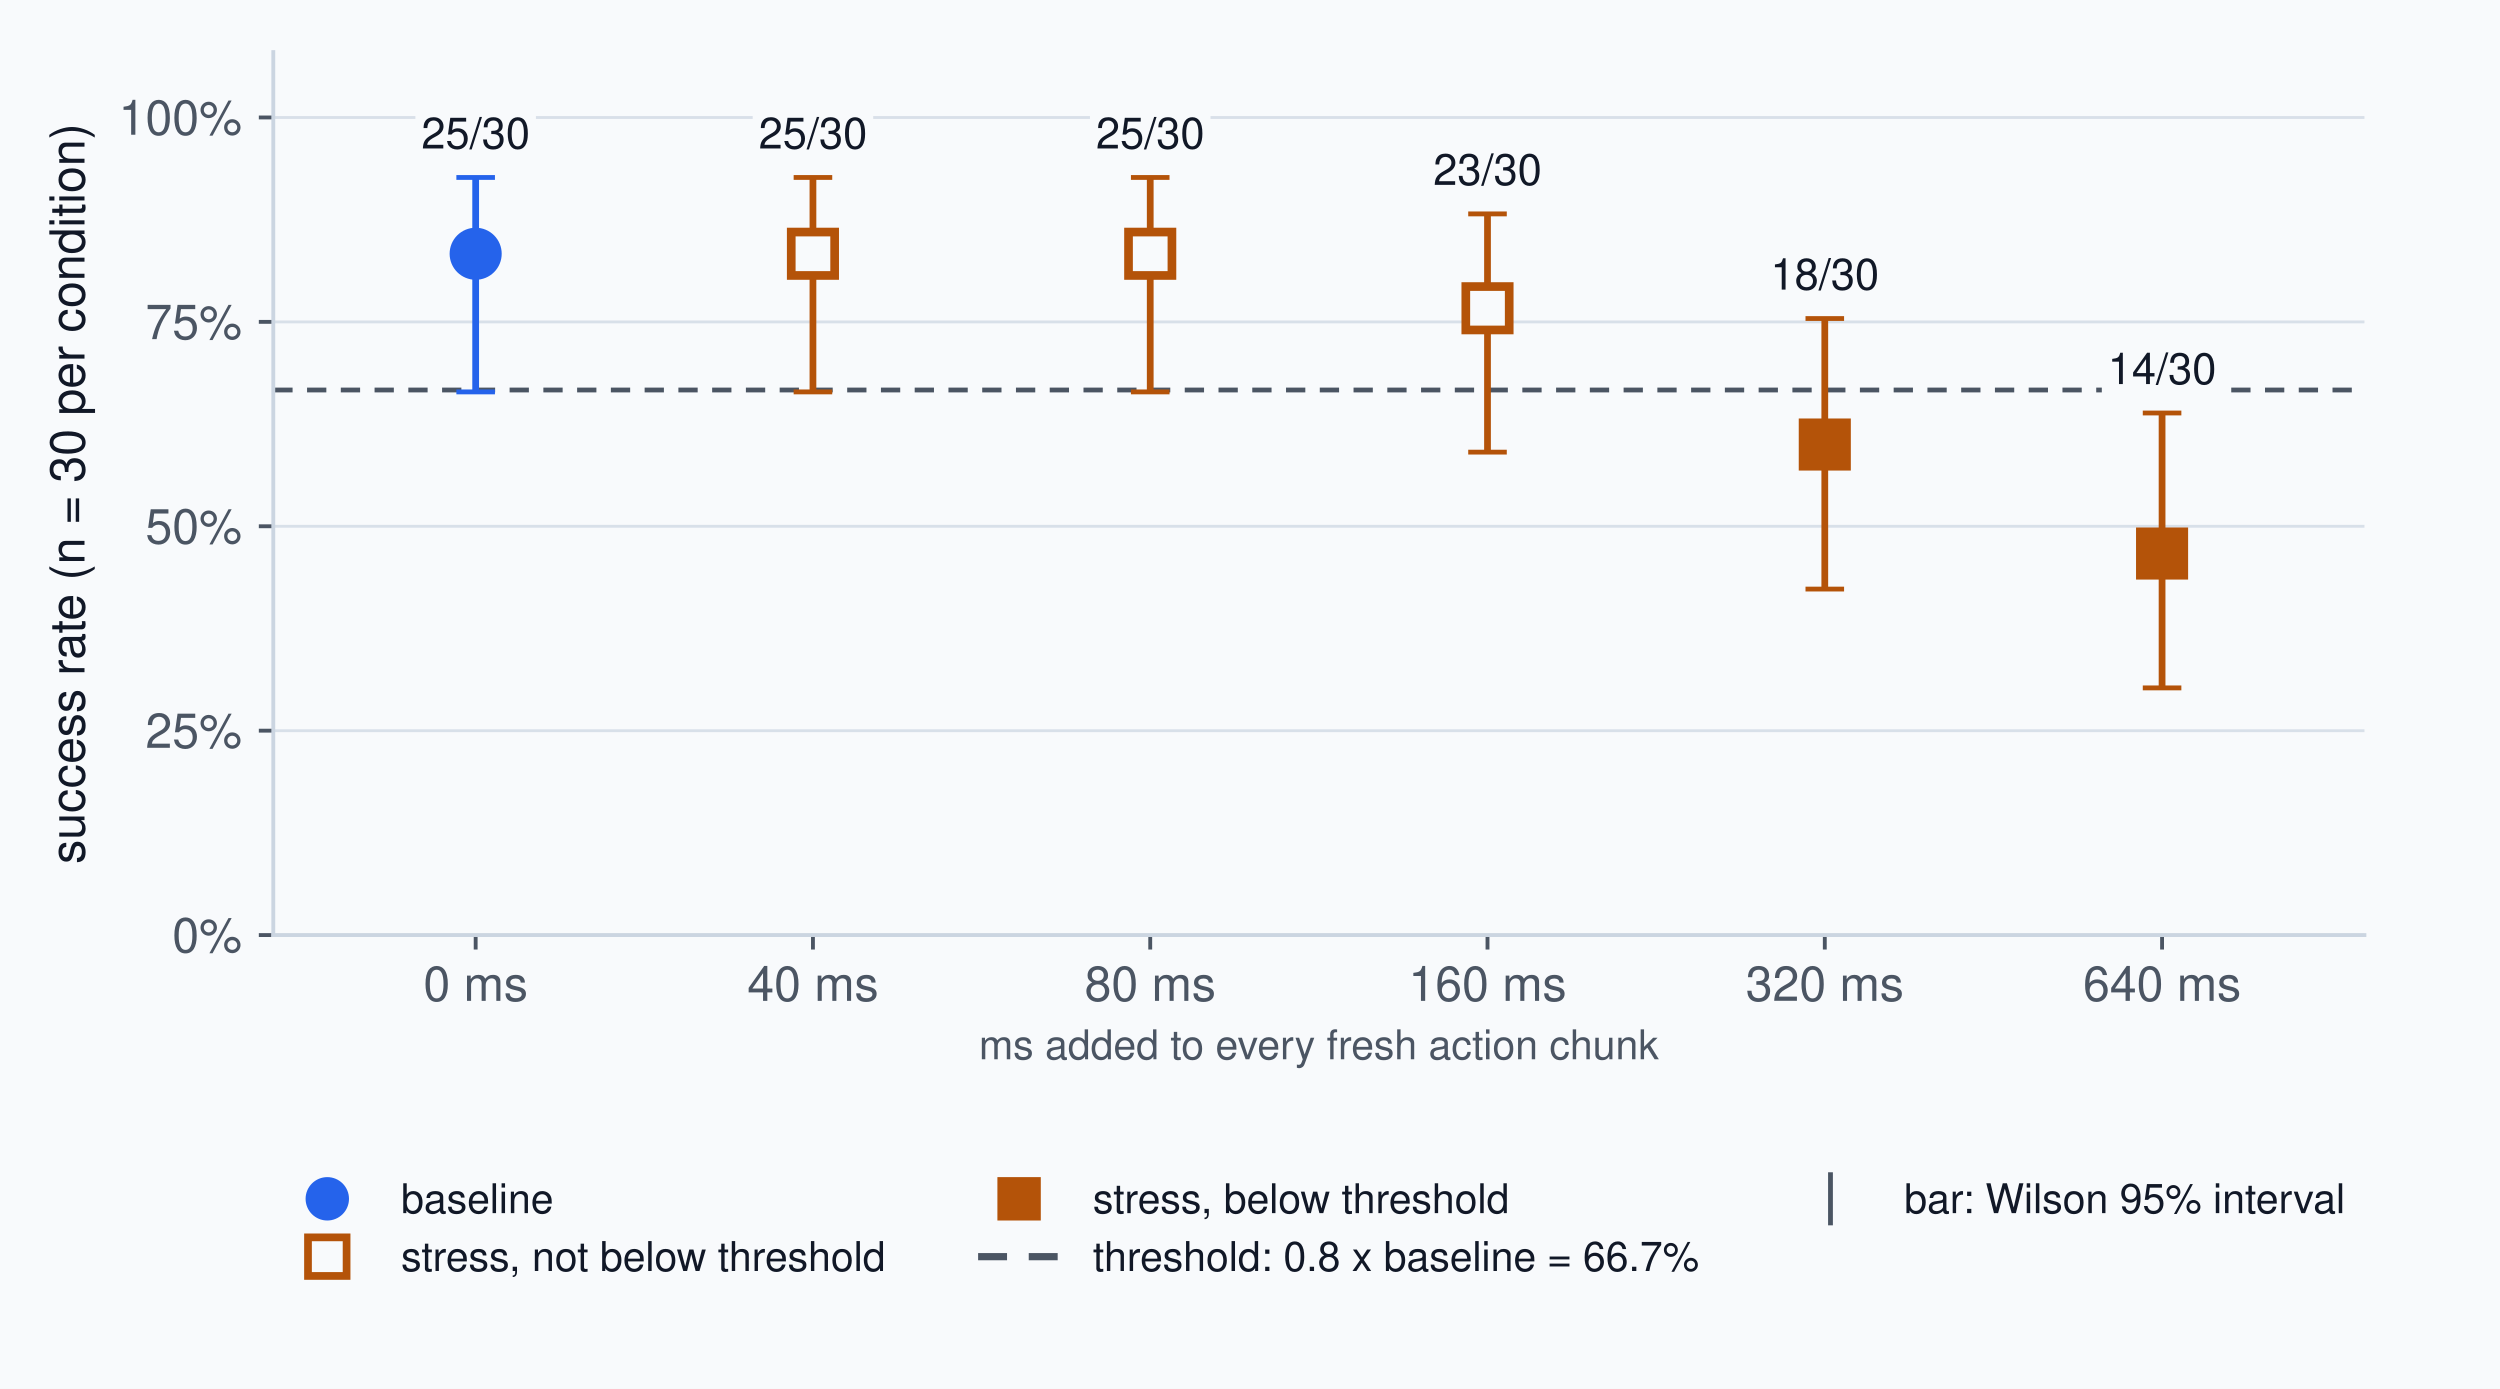
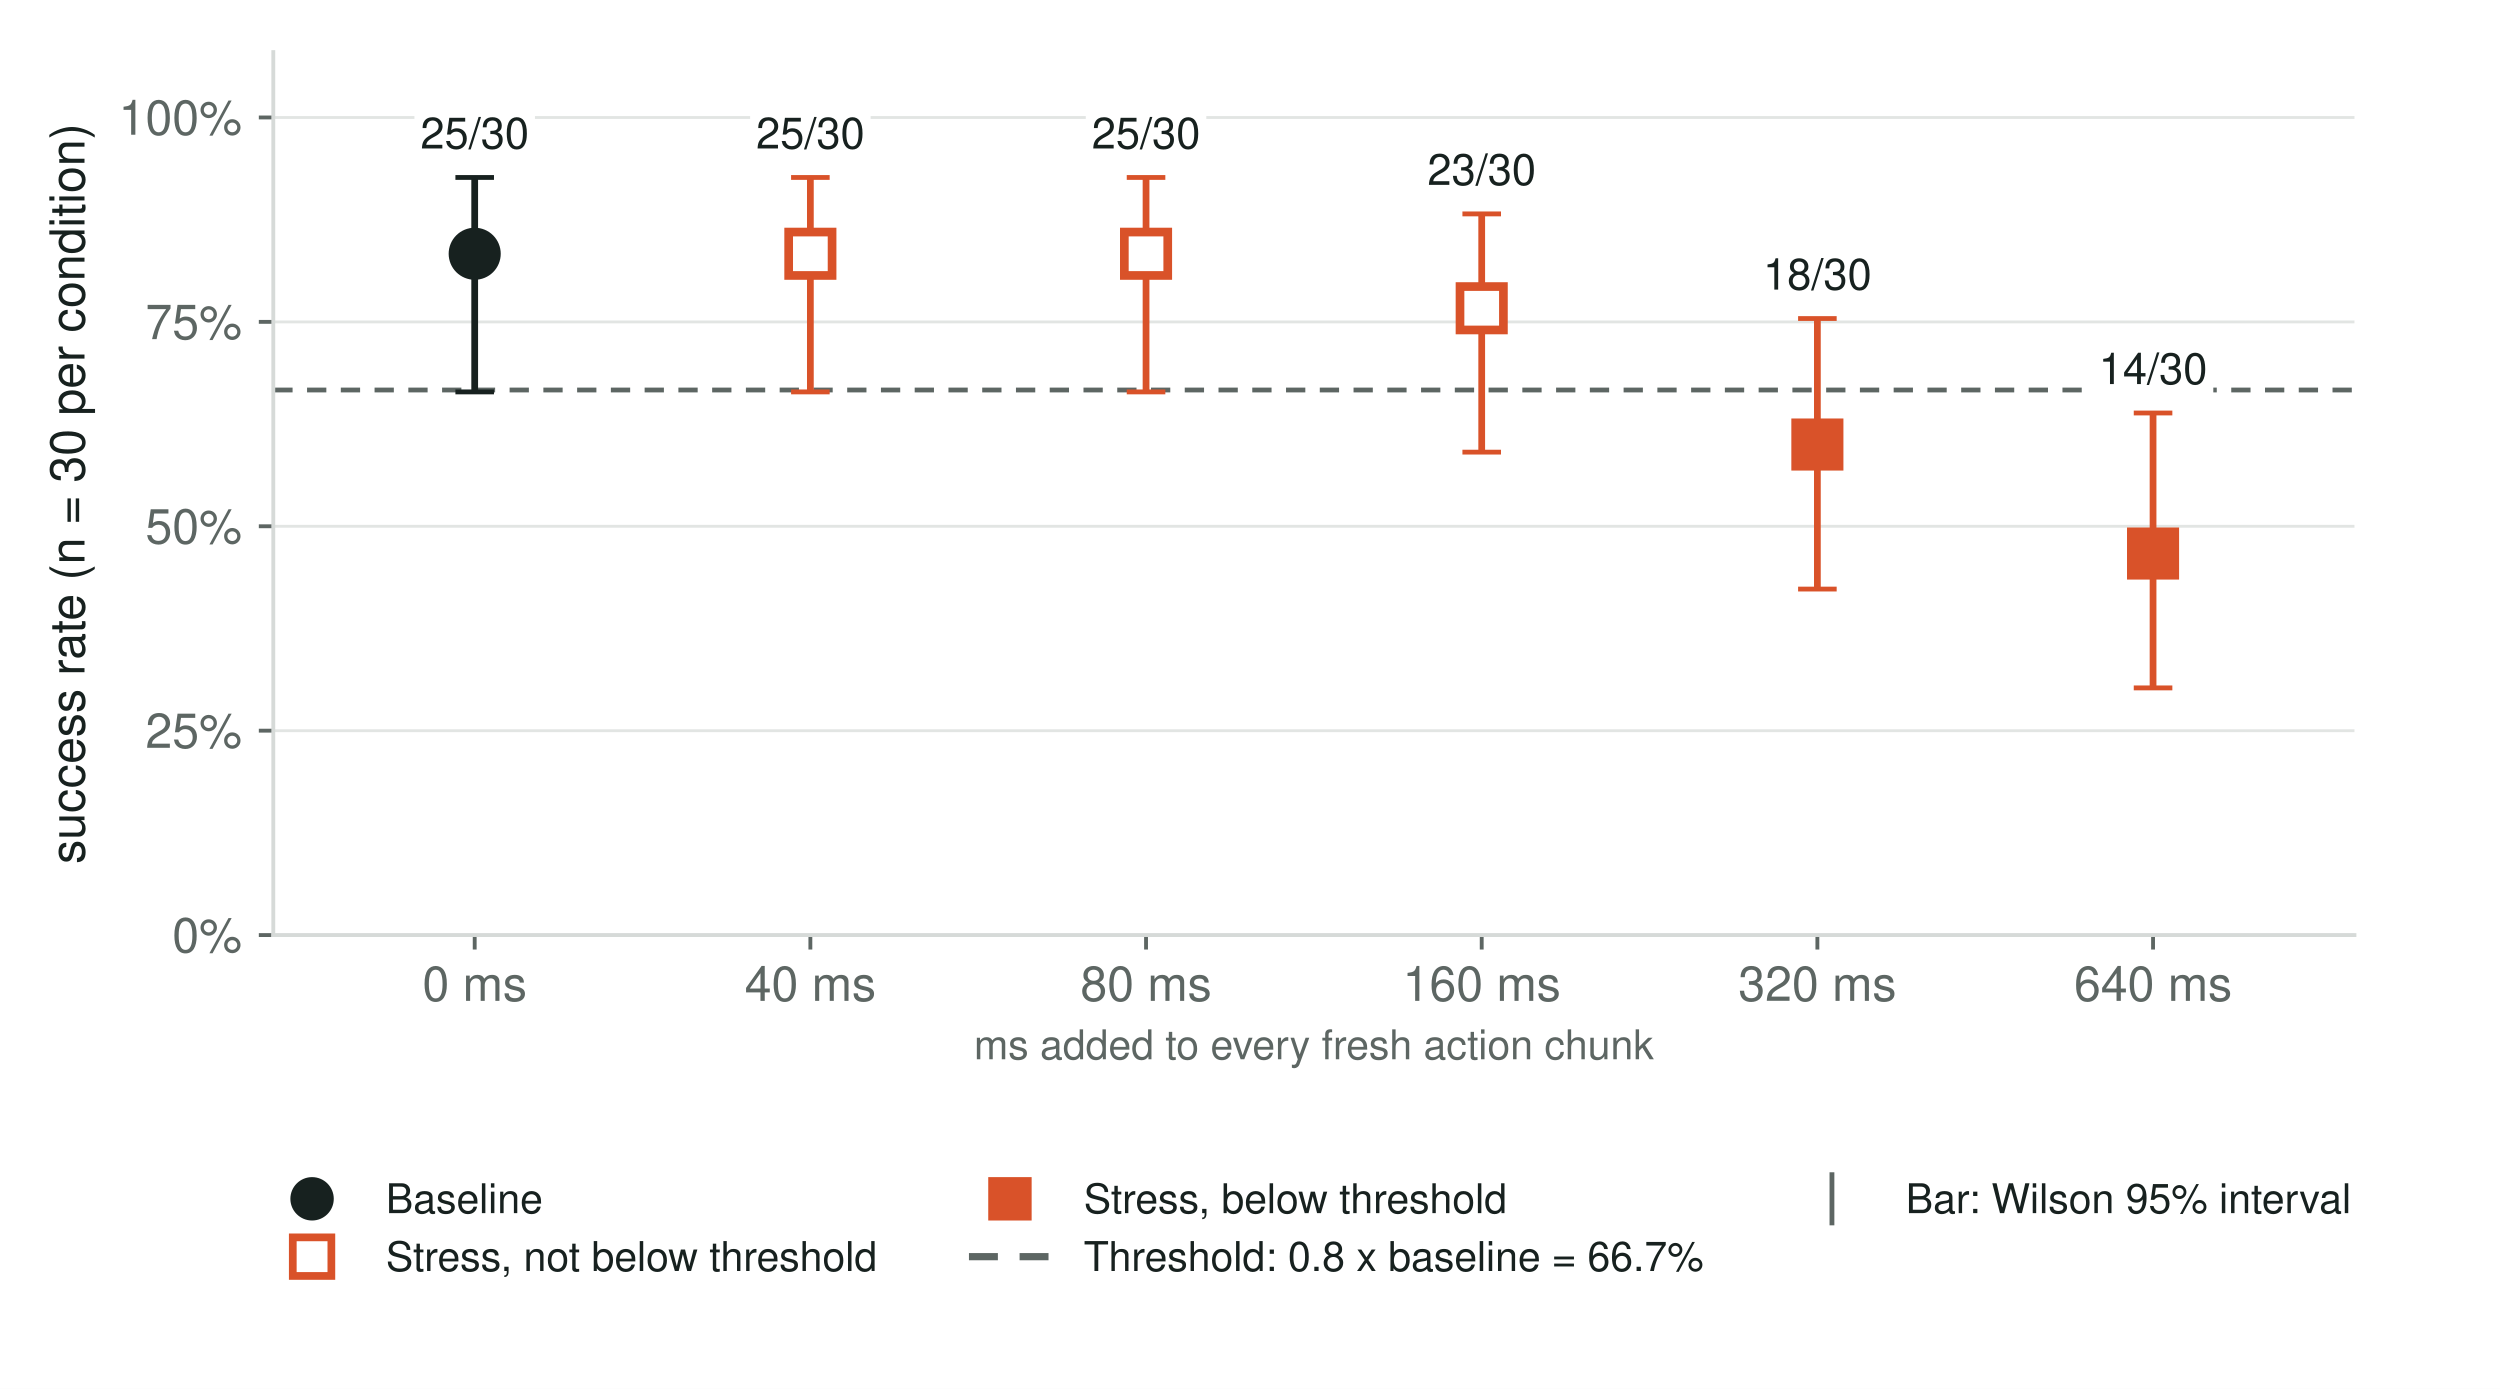
<svg xmlns="http://www.w3.org/2000/svg" xmlns:xlink="http://www.w3.org/1999/xlink" width="518.4pt" height="288pt" viewBox="0 0 518.4 288" version="1.1">
  <defs>
    <style type="text/css">*{stroke-linejoin: round; stroke-linecap: butt}</style>
  </defs>
  <g id="figure_1">
    <g id="patch_1">
-       <path d="M 0 288  L 518.4 288  L 518.4 0  L 0 0  z " style="fill: #f8fafc" />
+       <path d="M 0 288  L 518.4 288  L 518.4 0  L 0 0  z " style="fill: #ffffff" />
    </g>
    <g id="axes_1">
      <g id="patch_2">
-         <path d="M 56.67 193.898  L 490.29 193.898  L 490.29 10.8  L 56.67 10.8  z " style="fill: #f8fafc" />
+         <path d="M 56.67 193.898  L 488.22 193.898  L 488.22 10.8  L 56.67 10.8  z " style="fill: #ffffff" />
      </g>
      <g id="matplotlib.axis_1">
        <g id="xtick_1">
          <g id="line2d_1">
            <defs>
-               <path id="md98d8821e2" d="M 0 0  L 0 3  " style="stroke: #4b5563; stroke-width: 0.8" />
+               <path id="m696236e147" d="M 0 0  L 0 3  " style="stroke: #5d6663; stroke-width: 0.8" />
            </defs>
            <g>
-               <use xlink:href="#md98d8821e2" x="98.633" y="193.898" style="fill: #4b5563; stroke: #4b5563; stroke-width: 0.8" />
+               <use xlink:href="#m696236e147" x="98.433" y="193.898" style="fill: #5d6663; stroke: #5d6663; stroke-width: 0.8" />
            </g>
          </g>
          <g id="text_1">
-             <text style="font-size: 10px; font-family: 'Helvetica Neue', 'Helvetica', 'Arial', 'DejaVu Sans', sans-serif; text-anchor: middle; fill: #4b5563" x="98.633" y="207.538" transform="rotate(-0 98.63323 207.5382)">0 ms</text>
+             <text style="font-size: 10px; font-family: 'Helvetica Neue', 'Helvetica', 'Arial', 'DejaVu Sans', sans-serif; text-anchor: middle; fill: #5d6663" x="98.433" y="207.538" transform="rotate(-0 98.4329 207.5382)">0 ms</text>
          </g>
        </g>
        <g id="xtick_2">
          <g id="line2d_2">
            <g>
-               <use xlink:href="#md98d8821e2" x="168.572" y="193.898" style="fill: #4b5563; stroke: #4b5563; stroke-width: 0.8" />
+               <use xlink:href="#m696236e147" x="168.038" y="193.898" style="fill: #5d6663; stroke: #5d6663; stroke-width: 0.8" />
            </g>
          </g>
          <g id="text_2">
-             <text style="font-size: 10px; font-family: 'Helvetica Neue', 'Helvetica', 'Arial', 'DejaVu Sans', sans-serif; text-anchor: middle; fill: #4b5563" x="168.572" y="207.538" transform="rotate(-0 168.5719 207.5382)">40 ms</text>
+             <text style="font-size: 10px; font-family: 'Helvetica Neue', 'Helvetica', 'Arial', 'DejaVu Sans', sans-serif; text-anchor: middle; fill: #5d6663" x="168.038" y="207.538" transform="rotate(-0 168.0377 207.5382)">40 ms</text>
          </g>
        </g>
        <g id="xtick_3">
          <g id="line2d_3">
            <g>
-               <use xlink:href="#md98d8821e2" x="238.511" y="193.898" style="fill: #4b5563; stroke: #4b5563; stroke-width: 0.8" />
+               <use xlink:href="#m696236e147" x="237.643" y="193.898" style="fill: #5d6663; stroke: #5d6663; stroke-width: 0.8" />
            </g>
          </g>
          <g id="text_3">
-             <text style="font-size: 10px; font-family: 'Helvetica Neue', 'Helvetica', 'Arial', 'DejaVu Sans', sans-serif; text-anchor: middle; fill: #4b5563" x="238.511" y="207.538" transform="rotate(-0 238.5106 207.5382)">80 ms</text>
+             <text style="font-size: 10px; font-family: 'Helvetica Neue', 'Helvetica', 'Arial', 'DejaVu Sans', sans-serif; text-anchor: middle; fill: #5d6663" x="237.643" y="207.538" transform="rotate(-0 237.6426 207.5382)">80 ms</text>
          </g>
        </g>
        <g id="xtick_4">
          <g id="line2d_4">
            <g>
-               <use xlink:href="#md98d8821e2" x="308.449" y="193.898" style="fill: #4b5563; stroke: #4b5563; stroke-width: 0.8" />
+               <use xlink:href="#m696236e147" x="307.247" y="193.898" style="fill: #5d6663; stroke: #5d6663; stroke-width: 0.8" />
            </g>
          </g>
          <g id="text_4">
-             <text style="font-size: 10px; font-family: 'Helvetica Neue', 'Helvetica', 'Arial', 'DejaVu Sans', sans-serif; text-anchor: middle; fill: #4b5563" x="308.449" y="207.538" transform="rotate(-0 308.4494 207.5382)">160 ms</text>
+             <text style="font-size: 10px; font-family: 'Helvetica Neue', 'Helvetica', 'Arial', 'DejaVu Sans', sans-serif; text-anchor: middle; fill: #5d6663" x="307.247" y="207.538" transform="rotate(-0 307.2474 207.5382)">160 ms</text>
          </g>
        </g>
        <g id="xtick_5">
          <g id="line2d_5">
            <g>
-               <use xlink:href="#md98d8821e2" x="378.388" y="193.898" style="fill: #4b5563; stroke: #4b5563; stroke-width: 0.8" />
+               <use xlink:href="#m696236e147" x="376.852" y="193.898" style="fill: #5d6663; stroke: #5d6663; stroke-width: 0.8" />
            </g>
          </g>
          <g id="text_5">
-             <text style="font-size: 10px; font-family: 'Helvetica Neue', 'Helvetica', 'Arial', 'DejaVu Sans', sans-serif; text-anchor: middle; fill: #4b5563" x="378.388" y="207.538" transform="rotate(-0 378.3881 207.5382)">320 ms</text>
+             <text style="font-size: 10px; font-family: 'Helvetica Neue', 'Helvetica', 'Arial', 'DejaVu Sans', sans-serif; text-anchor: middle; fill: #5d6663" x="376.852" y="207.538" transform="rotate(-0 376.8523 207.5382)">320 ms</text>
          </g>
        </g>
        <g id="xtick_6">
          <g id="line2d_6">
            <g>
-               <use xlink:href="#md98d8821e2" x="448.327" y="193.898" style="fill: #4b5563; stroke: #4b5563; stroke-width: 0.8" />
+               <use xlink:href="#m696236e147" x="446.457" y="193.898" style="fill: #5d6663; stroke: #5d6663; stroke-width: 0.8" />
            </g>
          </g>
          <g id="text_6">
-             <text style="font-size: 10px; font-family: 'Helvetica Neue', 'Helvetica', 'Arial', 'DejaVu Sans', sans-serif; text-anchor: middle; fill: #4b5563" x="448.327" y="207.538" transform="rotate(-0 448.3268 207.5382)">640 ms</text>
+             <text style="font-size: 10px; font-family: 'Helvetica Neue', 'Helvetica', 'Arial', 'DejaVu Sans', sans-serif; text-anchor: middle; fill: #5d6663" x="446.457" y="207.538" transform="rotate(-0 446.4571 207.5382)">640 ms</text>
          </g>
        </g>
        <g id="text_7">
-           <text style="font-size: 8.5px; font-family: 'Helvetica Neue', 'Helvetica', 'Arial', 'DejaVu Sans', sans-serif; text-anchor: middle; fill: #4b5563" x="273.48" y="219.646" transform="rotate(-0 273.48 219.6458)">ms added to every fresh action chunk</text>
+           <text style="font-size: 8.5px; font-family: 'Helvetica Neue', 'Helvetica', 'Arial', 'DejaVu Sans', sans-serif; text-anchor: middle; fill: #5d6663" x="272.445" y="219.646" transform="rotate(-0 272.445 219.6458)">ms added to every fresh action chunk</text>
        </g>
      </g>
      <g id="matplotlib.axis_2">
        <g id="ytick_1">
          <g id="line2d_7">
-             <path d="M 56.67 193.898  L 490.29 193.898  " clip-path="url(#p9b0ecbfd5b)" style="fill: none; stroke: #cbd5e1; stroke-opacity: 0.7; stroke-width: 0.6; stroke-linecap: square" />
+             <path d="M 56.67 193.898  L 488.22 193.898  " clip-path="url(#pf2805d2afb)" style="fill: none; stroke: #d6dad8; stroke-opacity: 0.7; stroke-width: 0.6; stroke-linecap: square" />
          </g>
          <g id="line2d_8">
            <defs>
-               <path id="mfa151f3f3b" d="M 0 0  L -3 0  " style="stroke: #4b5563; stroke-width: 0.8" />
+               <path id="md328c3af76" d="M 0 0  L -3 0  " style="stroke: #5d6663; stroke-width: 0.8" />
            </defs>
            <g>
-               <use xlink:href="#mfa151f3f3b" x="56.67" y="193.898" style="fill: #4b5563; stroke: #4b5563; stroke-width: 0.8" />
+               <use xlink:href="#md328c3af76" x="56.67" y="193.898" style="fill: #5d6663; stroke: #5d6663; stroke-width: 0.8" />
            </g>
          </g>
          <g id="text_8">
-             <text style="font-size: 10px; font-family: 'Helvetica Neue', 'Helvetica', 'Arial', 'DejaVu Sans', sans-serif; text-anchor: end; fill: #4b5563" x="50.17" y="197.468" transform="rotate(-0 50.17 197.4679)">0%</text>
+             <text style="font-size: 10px; font-family: 'Helvetica Neue', 'Helvetica', 'Arial', 'DejaVu Sans', sans-serif; text-anchor: end; fill: #5d6663" x="50.17" y="197.468" transform="rotate(-0 50.17 197.4679)">0%</text>
          </g>
        </g>
        <g id="ytick_2">
          <g id="line2d_9">
-             <path d="M 56.67 151.514  L 490.29 151.514  " clip-path="url(#p9b0ecbfd5b)" style="fill: none; stroke: #cbd5e1; stroke-opacity: 0.7; stroke-width: 0.6; stroke-linecap: square" />
+             <path d="M 56.67 151.514  L 488.22 151.514  " clip-path="url(#pf2805d2afb)" style="fill: none; stroke: #d6dad8; stroke-opacity: 0.7; stroke-width: 0.6; stroke-linecap: square" />
          </g>
          <g id="line2d_10">
            <g>
-               <use xlink:href="#mfa151f3f3b" x="56.67" y="151.514" style="fill: #4b5563; stroke: #4b5563; stroke-width: 0.8" />
+               <use xlink:href="#md328c3af76" x="56.67" y="151.514" style="fill: #5d6663; stroke: #5d6663; stroke-width: 0.8" />
            </g>
          </g>
          <g id="text_9">
-             <text style="font-size: 10px; font-family: 'Helvetica Neue', 'Helvetica', 'Arial', 'DejaVu Sans', sans-serif; text-anchor: end; fill: #4b5563" x="50.17" y="155.084" transform="rotate(-0 50.17 155.0842)">25%</text>
+             <text style="font-size: 10px; font-family: 'Helvetica Neue', 'Helvetica', 'Arial', 'DejaVu Sans', sans-serif; text-anchor: end; fill: #5d6663" x="50.17" y="155.084" transform="rotate(-0 50.17 155.0842)">25%</text>
          </g>
        </g>
        <g id="ytick_3">
          <g id="line2d_11">
-             <path d="M 56.67 109.13  L 490.29 109.13  " clip-path="url(#p9b0ecbfd5b)" style="fill: none; stroke: #cbd5e1; stroke-opacity: 0.7; stroke-width: 0.6; stroke-linecap: square" />
+             <path d="M 56.67 109.13  L 488.22 109.13  " clip-path="url(#pf2805d2afb)" style="fill: none; stroke: #d6dad8; stroke-opacity: 0.7; stroke-width: 0.6; stroke-linecap: square" />
          </g>
          <g id="line2d_12">
            <g>
-               <use xlink:href="#mfa151f3f3b" x="56.67" y="109.13" style="fill: #4b5563; stroke: #4b5563; stroke-width: 0.8" />
+               <use xlink:href="#md328c3af76" x="56.67" y="109.13" style="fill: #5d6663; stroke: #5d6663; stroke-width: 0.8" />
            </g>
          </g>
          <g id="text_10">
-             <text style="font-size: 10px; font-family: 'Helvetica Neue', 'Helvetica', 'Arial', 'DejaVu Sans', sans-serif; text-anchor: end; fill: #4b5563" x="50.17" y="112.701" transform="rotate(-0 50.17 112.7005)">50%</text>
+             <text style="font-size: 10px; font-family: 'Helvetica Neue', 'Helvetica', 'Arial', 'DejaVu Sans', sans-serif; text-anchor: end; fill: #5d6663" x="50.17" y="112.701" transform="rotate(-0 50.17 112.7005)">50%</text>
          </g>
        </g>
        <g id="ytick_4">
          <g id="line2d_13">
-             <path d="M 56.67 66.746  L 490.29 66.746  " clip-path="url(#p9b0ecbfd5b)" style="fill: none; stroke: #cbd5e1; stroke-opacity: 0.7; stroke-width: 0.6; stroke-linecap: square" />
+             <path d="M 56.67 66.746  L 488.22 66.746  " clip-path="url(#pf2805d2afb)" style="fill: none; stroke: #d6dad8; stroke-opacity: 0.7; stroke-width: 0.6; stroke-linecap: square" />
          </g>
          <g id="line2d_14">
            <g>
-               <use xlink:href="#mfa151f3f3b" x="56.67" y="66.746" style="fill: #4b5563; stroke: #4b5563; stroke-width: 0.8" />
+               <use xlink:href="#md328c3af76" x="56.67" y="66.746" style="fill: #5d6663; stroke: #5d6663; stroke-width: 0.8" />
            </g>
          </g>
          <g id="text_11">
-             <text style="font-size: 10px; font-family: 'Helvetica Neue', 'Helvetica', 'Arial', 'DejaVu Sans', sans-serif; text-anchor: end; fill: #4b5563" x="50.17" y="70.317" transform="rotate(-0 50.17 70.3168)">75%</text>
+             <text style="font-size: 10px; font-family: 'Helvetica Neue', 'Helvetica', 'Arial', 'DejaVu Sans', sans-serif; text-anchor: end; fill: #5d6663" x="50.17" y="70.317" transform="rotate(-0 50.17 70.3168)">75%</text>
          </g>
        </g>
        <g id="ytick_5">
          <g id="line2d_15">
-             <path d="M 56.67 24.363  L 490.29 24.363  " clip-path="url(#p9b0ecbfd5b)" style="fill: none; stroke: #cbd5e1; stroke-opacity: 0.7; stroke-width: 0.6; stroke-linecap: square" />
+             <path d="M 56.67 24.363  L 488.22 24.363  " clip-path="url(#pf2805d2afb)" style="fill: none; stroke: #d6dad8; stroke-opacity: 0.7; stroke-width: 0.6; stroke-linecap: square" />
          </g>
          <g id="line2d_16">
            <g>
-               <use xlink:href="#mfa151f3f3b" x="56.67" y="24.363" style="fill: #4b5563; stroke: #4b5563; stroke-width: 0.8" />
+               <use xlink:href="#md328c3af76" x="56.67" y="24.363" style="fill: #5d6663; stroke: #5d6663; stroke-width: 0.8" />
            </g>
          </g>
          <g id="text_12">
-             <text style="font-size: 10px; font-family: 'Helvetica Neue', 'Helvetica', 'Arial', 'DejaVu Sans', sans-serif; text-anchor: end; fill: #4b5563" x="50.17" y="27.933" transform="rotate(-0 50.17 27.9331)">100%</text>
+             <text style="font-size: 10px; font-family: 'Helvetica Neue', 'Helvetica', 'Arial', 'DejaVu Sans', sans-serif; text-anchor: end; fill: #5d6663" x="50.17" y="27.933" transform="rotate(-0 50.17 27.9331)">100%</text>
          </g>
        </g>
        <g id="text_13">
-           <text style="font-size: 10px; font-family: 'Helvetica Neue', 'Helvetica', 'Arial', 'DejaVu Sans', sans-serif; text-anchor: middle; fill: #111827" x="17.522" y="102.349" transform="rotate(-90 17.52156 102.3488)">success rate (n = 30 per condition)</text>
+           <text style="font-size: 10px; font-family: 'Helvetica Neue', 'Helvetica', 'Arial', 'DejaVu Sans', sans-serif; text-anchor: middle; fill: #17211f" x="17.522" y="102.349" transform="rotate(-90 17.52156 102.3488)">success rate (n = 30 per condition)</text>
        </g>
      </g>
      <g id="line2d_17">
-         <path d="M 56.67 80.874  L 490.29 80.874  " clip-path="url(#p9b0ecbfd5b)" style="fill: none; stroke-dasharray: 4,3; stroke-dashoffset: 0; stroke: #4b5563" />
+         <path d="M 56.67 80.874  L 488.22 80.874  " clip-path="url(#pf2805d2afb)" style="fill: none; stroke-dasharray: 4,3; stroke-dashoffset: 0; stroke: #5d6663" />
      </g>
      <g id="LineCollection_1">
-         <path d="M 98.633 81.266  L 98.633 36.801  " clip-path="url(#p9b0ecbfd5b)" style="fill: none; stroke: #2563eb; stroke-width: 1.4" />
+         <path d="M 98.433 81.266  L 98.433 36.801  " clip-path="url(#pf2805d2afb)" style="fill: none; stroke: #17211f; stroke-width: 1.4" />
      </g>
      <g id="line2d_18">
        <defs>
-           <path id="m6fc3dcf2f7" d="M 4 0  L -4 -0  " style="stroke: #2563eb" />
-         </defs>
-         <g clip-path="url(#p9b0ecbfd5b)">
-           <use xlink:href="#m6fc3dcf2f7" x="98.633" y="81.266" style="fill: #1f77b4; stroke: #2563eb" />
+           <path id="mb28198ac88" d="M 4 0  L -4 -0  " style="stroke: #17211f" />
+         </defs>
+         <g clip-path="url(#pf2805d2afb)">
+           <use xlink:href="#mb28198ac88" x="98.433" y="81.266" style="fill: #1f77b4; stroke: #17211f" />
        </g>
      </g>
      <g id="line2d_19">
-         <g clip-path="url(#p9b0ecbfd5b)">
-           <use xlink:href="#m6fc3dcf2f7" x="98.633" y="36.801" style="fill: #1f77b4; stroke: #2563eb" />
+         <g clip-path="url(#pf2805d2afb)">
+           <use xlink:href="#mb28198ac88" x="98.433" y="36.801" style="fill: #1f77b4; stroke: #17211f" />
        </g>
      </g>
      <g id="line2d_20">
        <defs>
-           <path id="m44b142923c" d="M 0 4.5  C 1.193 4.5 2.338 4.026 3.182 3.182  C 4.026 2.338 4.5 1.193 4.5 0  C 4.5 -1.193 4.026 -2.338 3.182 -3.182  C 2.338 -4.026 1.193 -4.5 0 -4.5  C -1.193 -4.5 -2.338 -4.026 -3.182 -3.182  C -4.026 -2.338 -4.5 -1.193 -4.5 0  C -4.5 1.193 -4.026 2.338 -3.182 3.182  C -2.338 4.026 -1.193 4.5 0 4.5  z " style="stroke: #2563eb; stroke-width: 1.8" />
-         </defs>
-         <g clip-path="url(#p9b0ecbfd5b)">
-           <use xlink:href="#m44b142923c" x="98.633" y="52.619" style="fill: #2563eb; stroke: #2563eb; stroke-width: 1.8" />
+           <path id="m457a1e06b8" d="M 0 4.5  C 1.193 4.5 2.338 4.026 3.182 3.182  C 4.026 2.338 4.5 1.193 4.5 0  C 4.5 -1.193 4.026 -2.338 3.182 -3.182  C 2.338 -4.026 1.193 -4.5 0 -4.5  C -1.193 -4.5 -2.338 -4.026 -3.182 -3.182  C -4.026 -2.338 -4.5 -1.193 -4.5 0  C -4.5 1.193 -4.026 2.338 -3.182 3.182  C -2.338 4.026 -1.193 4.5 0 4.5  z " style="stroke: #17211f; stroke-width: 1.8" />
+         </defs>
+         <g clip-path="url(#pf2805d2afb)">
+           <use xlink:href="#m457a1e06b8" x="98.433" y="52.619" style="fill: #17211f; stroke: #17211f; stroke-width: 1.8" />
        </g>
      </g>
      <g id="LineCollection_2">
-         <path d="M 168.572 81.266  L 168.572 36.801  " clip-path="url(#p9b0ecbfd5b)" style="fill: none; stroke: #b45309; stroke-width: 1.4" />
+         <path d="M 168.038 81.266  L 168.038 36.801  " clip-path="url(#pf2805d2afb)" style="fill: none; stroke: #d95229; stroke-width: 1.4" />
      </g>
      <g id="line2d_21">
        <defs>
-           <path id="m9e03931a04" d="M 4 0  L -4 -0  " style="stroke: #b45309" />
-         </defs>
-         <g clip-path="url(#p9b0ecbfd5b)">
-           <use xlink:href="#m9e03931a04" x="168.572" y="81.266" style="fill: #1f77b4; stroke: #b45309" />
+           <path id="ma403d8acb5" d="M 4 0  L -4 -0  " style="stroke: #d95229" />
+         </defs>
+         <g clip-path="url(#pf2805d2afb)">
+           <use xlink:href="#ma403d8acb5" x="168.038" y="81.266" style="fill: #1f77b4; stroke: #d95229" />
        </g>
      </g>
      <g id="line2d_22">
-         <g clip-path="url(#p9b0ecbfd5b)">
-           <use xlink:href="#m9e03931a04" x="168.572" y="36.801" style="fill: #1f77b4; stroke: #b45309" />
+         <g clip-path="url(#pf2805d2afb)">
+           <use xlink:href="#ma403d8acb5" x="168.038" y="36.801" style="fill: #1f77b4; stroke: #d95229" />
        </g>
      </g>
      <g id="line2d_23">
        <defs>
-           <path id="ma40d769d75" d="M -4.5 4.5  L 4.5 4.5  L 4.5 -4.5  L -4.5 -4.5  z " style="stroke: #b45309; stroke-width: 1.8; stroke-linejoin: miter" />
-         </defs>
-         <g clip-path="url(#p9b0ecbfd5b)">
-           <use xlink:href="#ma40d769d75" x="168.572" y="52.619" style="fill: #f8fafc; stroke: #b45309; stroke-width: 1.8; stroke-linejoin: miter" />
+           <path id="mf1d9f8759a" d="M -4.5 4.5  L 4.5 4.5  L 4.5 -4.5  L -4.5 -4.5  z " style="stroke: #d95229; stroke-width: 1.8; stroke-linejoin: miter" />
+         </defs>
+         <g clip-path="url(#pf2805d2afb)">
+           <use xlink:href="#mf1d9f8759a" x="168.038" y="52.619" style="fill: #ffffff; stroke: #d95229; stroke-width: 1.8; stroke-linejoin: miter" />
        </g>
      </g>
      <g id="LineCollection_3">
-         <path d="M 238.511 81.266  L 238.511 36.801  " clip-path="url(#p9b0ecbfd5b)" style="fill: none; stroke: #b45309; stroke-width: 1.4" />
+         <path d="M 237.643 81.266  L 237.643 36.801  " clip-path="url(#pf2805d2afb)" style="fill: none; stroke: #d95229; stroke-width: 1.4" />
      </g>
      <g id="line2d_24">
-         <g clip-path="url(#p9b0ecbfd5b)">
-           <use xlink:href="#m9e03931a04" x="238.511" y="81.266" style="fill: #1f77b4; stroke: #b45309" />
+         <g clip-path="url(#pf2805d2afb)">
+           <use xlink:href="#ma403d8acb5" x="237.643" y="81.266" style="fill: #1f77b4; stroke: #d95229" />
        </g>
      </g>
      <g id="line2d_25">
-         <g clip-path="url(#p9b0ecbfd5b)">
-           <use xlink:href="#m9e03931a04" x="238.511" y="36.801" style="fill: #1f77b4; stroke: #b45309" />
+         <g clip-path="url(#pf2805d2afb)">
+           <use xlink:href="#ma403d8acb5" x="237.643" y="36.801" style="fill: #1f77b4; stroke: #d95229" />
        </g>
      </g>
      <g id="line2d_26">
-         <g clip-path="url(#p9b0ecbfd5b)">
-           <use xlink:href="#ma40d769d75" x="238.511" y="52.619" style="fill: #f8fafc; stroke: #b45309; stroke-width: 1.8; stroke-linejoin: miter" />
+         <g clip-path="url(#pf2805d2afb)">
+           <use xlink:href="#mf1d9f8759a" x="237.643" y="52.619" style="fill: #ffffff; stroke: #d95229; stroke-width: 1.8; stroke-linejoin: miter" />
        </g>
      </g>
      <g id="LineCollection_4">
-         <path d="M 308.449 93.751  L 308.449 44.355  " clip-path="url(#p9b0ecbfd5b)" style="fill: none; stroke: #b45309; stroke-width: 1.4" />
+         <path d="M 307.247 93.751  L 307.247 44.355  " clip-path="url(#pf2805d2afb)" style="fill: none; stroke: #d95229; stroke-width: 1.4" />
      </g>
      <g id="line2d_27">
-         <g clip-path="url(#p9b0ecbfd5b)">
-           <use xlink:href="#m9e03931a04" x="308.449" y="93.751" style="fill: #1f77b4; stroke: #b45309" />
+         <g clip-path="url(#pf2805d2afb)">
+           <use xlink:href="#ma403d8acb5" x="307.247" y="93.751" style="fill: #1f77b4; stroke: #d95229" />
        </g>
      </g>
      <g id="line2d_28">
-         <g clip-path="url(#p9b0ecbfd5b)">
-           <use xlink:href="#m9e03931a04" x="308.449" y="44.355" style="fill: #1f77b4; stroke: #b45309" />
+         <g clip-path="url(#pf2805d2afb)">
+           <use xlink:href="#ma403d8acb5" x="307.247" y="44.355" style="fill: #1f77b4; stroke: #d95229" />
        </g>
      </g>
      <g id="line2d_29">
-         <g clip-path="url(#p9b0ecbfd5b)">
-           <use xlink:href="#ma40d769d75" x="308.449" y="63.921" style="fill: #f8fafc; stroke: #b45309; stroke-width: 1.8; stroke-linejoin: miter" />
+         <g clip-path="url(#pf2805d2afb)">
+           <use xlink:href="#mf1d9f8759a" x="307.247" y="63.921" style="fill: #ffffff; stroke: #d95229; stroke-width: 1.8; stroke-linejoin: miter" />
        </g>
      </g>
      <g id="LineCollection_5">
-         <path d="M 378.388 122.15  L 378.388 66.052  " clip-path="url(#p9b0ecbfd5b)" style="fill: none; stroke: #b45309; stroke-width: 1.4" />
+         <path d="M 376.852 122.15  L 376.852 66.052  " clip-path="url(#pf2805d2afb)" style="fill: none; stroke: #d95229; stroke-width: 1.4" />
      </g>
      <g id="line2d_30">
-         <g clip-path="url(#p9b0ecbfd5b)">
-           <use xlink:href="#m9e03931a04" x="378.388" y="122.15" style="fill: #1f77b4; stroke: #b45309" />
+         <g clip-path="url(#pf2805d2afb)">
+           <use xlink:href="#ma403d8acb5" x="376.852" y="122.15" style="fill: #1f77b4; stroke: #d95229" />
        </g>
      </g>
      <g id="line2d_31">
-         <g clip-path="url(#p9b0ecbfd5b)">
-           <use xlink:href="#m9e03931a04" x="378.388" y="66.052" style="fill: #1f77b4; stroke: #b45309" />
+         <g clip-path="url(#pf2805d2afb)">
+           <use xlink:href="#ma403d8acb5" x="376.852" y="66.052" style="fill: #1f77b4; stroke: #d95229" />
        </g>
      </g>
      <g id="line2d_32">
        <defs>
-           <path id="m9f45a87092" d="M -4.5 4.5  L 4.5 4.5  L 4.5 -4.5  L -4.5 -4.5  z " style="stroke: #b45309; stroke-width: 1.8; stroke-linejoin: miter" />
-         </defs>
-         <g clip-path="url(#p9b0ecbfd5b)">
-           <use xlink:href="#m9f45a87092" x="378.388" y="92.177" style="fill: #b45309; stroke: #b45309; stroke-width: 1.8; stroke-linejoin: miter" />
+           <path id="ma30e1ef4e6" d="M -4.5 4.5  L 4.5 4.5  L 4.5 -4.5  L -4.5 -4.5  z " style="stroke: #d95229; stroke-width: 1.8; stroke-linejoin: miter" />
+         </defs>
+         <g clip-path="url(#pf2805d2afb)">
+           <use xlink:href="#ma30e1ef4e6" x="376.852" y="92.177" style="fill: #d95229; stroke: #d95229; stroke-width: 1.8; stroke-linejoin: miter" />
        </g>
      </g>
      <g id="LineCollection_6">
-         <path d="M 448.327 142.643  L 448.327 85.637  " clip-path="url(#p9b0ecbfd5b)" style="fill: none; stroke: #b45309; stroke-width: 1.4" />
+         <path d="M 446.457 142.643  L 446.457 85.637  " clip-path="url(#pf2805d2afb)" style="fill: none; stroke: #d95229; stroke-width: 1.4" />
      </g>
      <g id="line2d_33">
-         <g clip-path="url(#p9b0ecbfd5b)">
-           <use xlink:href="#m9e03931a04" x="448.327" y="142.643" style="fill: #1f77b4; stroke: #b45309" />
+         <g clip-path="url(#pf2805d2afb)">
+           <use xlink:href="#ma403d8acb5" x="446.457" y="142.643" style="fill: #1f77b4; stroke: #d95229" />
        </g>
      </g>
      <g id="line2d_34">
-         <g clip-path="url(#p9b0ecbfd5b)">
-           <use xlink:href="#m9e03931a04" x="448.327" y="85.637" style="fill: #1f77b4; stroke: #b45309" />
+         <g clip-path="url(#pf2805d2afb)">
+           <use xlink:href="#ma403d8acb5" x="446.457" y="85.637" style="fill: #1f77b4; stroke: #d95229" />
        </g>
      </g>
      <g id="line2d_35">
-         <g clip-path="url(#p9b0ecbfd5b)">
-           <use xlink:href="#m9f45a87092" x="448.327" y="114.781" style="fill: #b45309; stroke: #b45309; stroke-width: 1.8; stroke-linejoin: miter" />
+         <g clip-path="url(#pf2805d2afb)">
+           <use xlink:href="#ma30e1ef4e6" x="446.457" y="114.781" style="fill: #d95229; stroke: #d95229; stroke-width: 1.8; stroke-linejoin: miter" />
        </g>
      </g>
      <g id="patch_3">
-         <path d="M 56.67 193.898  L 56.67 10.8  " style="fill: none; stroke: #cbd5e1; stroke-width: 0.8; stroke-linejoin: miter; stroke-linecap: square" />
+         <path d="M 56.67 193.898  L 56.67 10.8  " style="fill: none; stroke: #d6dad8; stroke-width: 0.8; stroke-linejoin: miter; stroke-linecap: square" />
      </g>
      <g id="patch_4">
-         <path d="M 56.67 193.898  L 490.29 193.898  " style="fill: none; stroke: #cbd5e1; stroke-width: 0.8; stroke-linejoin: miter; stroke-linecap: square" />
+         <path d="M 56.67 193.898  L 488.22 193.898  " style="fill: none; stroke: #d6dad8; stroke-width: 0.8; stroke-linejoin: miter; stroke-linecap: square" />
      </g>
      <g id="text_14">
        <g id="patch_5">
-           <path d="M 86.138 33.564  L 111.128 33.564  L 111.128 23.384  L 86.138 23.384  z " style="fill: #f8fafc" />
-         </g>
-         <text style="font-size: 9px; font-family: 'Helvetica Neue', 'Helvetica', 'Arial', 'DejaVu Sans', sans-serif; text-anchor: middle; fill: #111827" x="98.633" y="30.801" transform="rotate(-0 98.63323 30.80078)">25/30</text>
+           <path d="M 85.938 33.564  L 110.928 33.564  L 110.928 23.384  L 85.938 23.384  z " style="fill: #ffffff" />
+         </g>
+         <text style="font-size: 9px; font-family: 'Helvetica Neue', 'Helvetica', 'Arial', 'DejaVu Sans', sans-serif; text-anchor: middle; fill: #17211f" x="98.433" y="30.801" transform="rotate(-0 98.4329 30.80078)">25/30</text>
      </g>
      <g id="text_15">
        <g id="patch_6">
-           <path d="M 156.077 33.564  L 181.067 33.564  L 181.067 23.384  L 156.077 23.384  z " style="fill: #f8fafc" />
-         </g>
-         <text style="font-size: 9px; font-family: 'Helvetica Neue', 'Helvetica', 'Arial', 'DejaVu Sans', sans-serif; text-anchor: middle; fill: #111827" x="168.572" y="30.801" transform="rotate(-0 168.5719 30.80078)">25/30</text>
+           <path d="M 155.543 33.564  L 180.533 33.564  L 180.533 23.384  L 155.543 23.384  z " style="fill: #ffffff" />
+         </g>
+         <text style="font-size: 9px; font-family: 'Helvetica Neue', 'Helvetica', 'Arial', 'DejaVu Sans', sans-serif; text-anchor: middle; fill: #17211f" x="168.038" y="30.801" transform="rotate(-0 168.0377 30.80078)">25/30</text>
      </g>
      <g id="text_16">
        <g id="patch_7">
-           <path d="M 226.015 33.564  L 251.006 33.564  L 251.006 23.384  L 226.015 23.384  z " style="fill: #f8fafc" />
-         </g>
-         <text style="font-size: 9px; font-family: 'Helvetica Neue', 'Helvetica', 'Arial', 'DejaVu Sans', sans-serif; text-anchor: middle; fill: #111827" x="238.511" y="30.801" transform="rotate(-0 238.5106 30.80078)">25/30</text>
+           <path d="M 225.147 33.564  L 250.138 33.564  L 250.138 23.384  L 225.147 23.384  z " style="fill: #ffffff" />
+         </g>
+         <text style="font-size: 9px; font-family: 'Helvetica Neue', 'Helvetica', 'Arial', 'DejaVu Sans', sans-serif; text-anchor: middle; fill: #17211f" x="237.643" y="30.801" transform="rotate(-0 237.6426 30.80078)">25/30</text>
      </g>
      <g id="text_17">
        <g id="patch_8">
-           <path d="M 295.954 41.118  L 320.945 41.118  L 320.945 30.938  L 295.954 30.938  z " style="fill: #f8fafc" />
-         </g>
-         <text style="font-size: 9px; font-family: 'Helvetica Neue', 'Helvetica', 'Arial', 'DejaVu Sans', sans-serif; text-anchor: middle; fill: #111827" x="308.449" y="38.355" transform="rotate(-0 308.4494 38.35499)">23/30</text>
+           <path d="M 294.752 41.118  L 319.743 41.118  L 319.743 30.938  L 294.752 30.938  z " style="fill: #ffffff" />
+         </g>
+         <text style="font-size: 9px; font-family: 'Helvetica Neue', 'Helvetica', 'Arial', 'DejaVu Sans', sans-serif; text-anchor: middle; fill: #17211f" x="307.247" y="38.355" transform="rotate(-0 307.2474 38.35499)">23/30</text>
      </g>
      <g id="text_18">
        <g id="patch_9">
-           <path d="M 365.893 62.816  L 390.883 62.816  L 390.883 52.636  L 365.893 52.636  z " style="fill: #f8fafc" />
-         </g>
-         <text style="font-size: 9px; font-family: 'Helvetica Neue', 'Helvetica', 'Arial', 'DejaVu Sans', sans-serif; text-anchor: middle; fill: #111827" x="378.388" y="60.052" transform="rotate(-0 378.3881 60.05246)">18/30</text>
+           <path d="M 364.357 62.816  L 389.347 62.816  L 389.347 52.636  L 364.357 52.636  z " style="fill: #ffffff" />
+         </g>
+         <text style="font-size: 9px; font-family: 'Helvetica Neue', 'Helvetica', 'Arial', 'DejaVu Sans', sans-serif; text-anchor: middle; fill: #17211f" x="376.852" y="60.052" transform="rotate(-0 376.8523 60.05246)">18/30</text>
      </g>
      <g id="text_19">
        <g id="patch_10">
-           <path d="M 435.832 82.4  L 460.822 82.4  L 460.822 72.22  L 435.832 72.22  z " style="fill: #f8fafc" />
-         </g>
-         <text style="font-size: 9px; font-family: 'Helvetica Neue', 'Helvetica', 'Arial', 'DejaVu Sans', sans-serif; text-anchor: middle; fill: #111827" x="448.327" y="79.637" transform="rotate(-0 448.3268 79.63657)">14/30</text>
+           <path d="M 433.962 82.4  L 458.952 82.4  L 458.952 72.22  L 433.962 72.22  z " style="fill: #ffffff" />
+         </g>
+         <text style="font-size: 9px; font-family: 'Helvetica Neue', 'Helvetica', 'Arial', 'DejaVu Sans', sans-serif; text-anchor: middle; fill: #17211f" x="446.457" y="79.637" transform="rotate(-0 446.4571 79.63657)">14/30</text>
      </g>
      <g id="legend_1">
        <g id="line2d_36">
          <defs>
-             <path id="m25a2189eb6" d="M 0 4  C 1.061 4 2.078 3.579 2.828 2.828  C 3.579 2.078 4 1.061 4 0  C 4 -1.061 3.579 -2.078 2.828 -2.828  C 2.078 -3.579 1.061 -4 0 -4  C -1.061 -4 -2.078 -3.579 -2.828 -2.828  C -3.579 -2.078 -4 -1.061 -4 0  C -4 1.061 -3.579 2.078 -2.828 2.828  C -2.078 3.579 -1.061 4 0 4  z " style="stroke: #2563eb" />
+             <path id="me82bfe0755" d="M 0 4  C 1.061 4 2.078 3.579 2.828 2.828  C 3.579 2.078 4 1.061 4 0  C 4 -1.061 3.579 -2.078 2.828 -2.828  C 2.078 -3.579 1.061 -4 0 -4  C -1.061 -4 -2.078 -3.579 -2.828 -2.828  C -3.579 -2.078 -4 -1.061 -4 0  C -4 1.061 -3.579 2.078 -2.828 2.828  C -2.078 3.579 -1.061 4 0 4  z " style="stroke: #17211f" />
          </defs>
          <g>
-             <use xlink:href="#m25a2189eb6" x="67.867" y="248.586" style="fill: #2563eb; stroke: #2563eb" />
+             <use xlink:href="#me82bfe0755" x="64.711" y="248.586" style="fill: #17211f; stroke: #17211f" />
          </g>
        </g>
        <g id="text_20">
-           <text style="font-size: 8.5px; font-family: 'Helvetica Neue', 'Helvetica', 'Arial', 'DejaVu Sans', sans-serif; text-anchor: start; fill: #111827" x="83.167" y="251.561" transform="rotate(-0 83.16699 251.5606)">baseline</text>
+           <text style="font-size: 8.5px; font-family: 'Helvetica Neue', 'Helvetica', 'Arial', 'DejaVu Sans', sans-serif; text-anchor: start; fill: #17211f" x="80.011" y="251.561" transform="rotate(-0 80.01098 251.5606)">Baseline</text>
        </g>
        <g id="line2d_37">
          <defs>
-             <path id="m221e677f27" d="M -4 4  L 4 4  L 4 -4  L -4 -4  z " style="stroke: #b45309; stroke-width: 1.6; stroke-linejoin: miter" />
+             <path id="m432f408400" d="M -4 4  L 4 4  L 4 -4  L -4 -4  z " style="stroke: #d95229; stroke-width: 1.6; stroke-linejoin: miter" />
          </defs>
          <g>
-             <use xlink:href="#m221e677f27" x="67.867" y="260.58" style="fill: #f8fafc; stroke: #b45309; stroke-width: 1.6; stroke-linejoin: miter" />
+             <use xlink:href="#m432f408400" x="64.711" y="260.58" style="fill: #ffffff; stroke: #d95229; stroke-width: 1.6; stroke-linejoin: miter" />
          </g>
        </g>
        <g id="text_21">
-           <text style="font-size: 8.5px; font-family: 'Helvetica Neue', 'Helvetica', 'Arial', 'DejaVu Sans', sans-serif; text-anchor: start; fill: #111827" x="83.167" y="263.555" transform="rotate(-0 83.16699 263.5549)">stress, not below threshold</text>
+           <text style="font-size: 8.5px; font-family: 'Helvetica Neue', 'Helvetica', 'Arial', 'DejaVu Sans', sans-serif; text-anchor: start; fill: #17211f" x="80.011" y="263.555" transform="rotate(-0 80.01098 263.5549)">Stress, not below threshold</text>
        </g>
        <g id="line2d_38">
          <defs>
-             <path id="me3cb766ae5" d="M -4 4  L 4 4  L 4 -4  L -4 -4  z " style="stroke: #b45309; stroke-linejoin: miter" />
+             <path id="m79986f89b3" d="M -4 4  L 4 4  L 4 -4  L -4 -4  z " style="stroke: #d95229; stroke-linejoin: miter" />
          </defs>
          <g>
-             <use xlink:href="#me3cb766ae5" x="211.32" y="248.586" style="fill: #b45309; stroke: #b45309; stroke-linejoin: miter" />
+             <use xlink:href="#m79986f89b3" x="209.422" y="248.586" style="fill: #d95229; stroke: #d95229; stroke-linejoin: miter" />
          </g>
        </g>
        <g id="text_22">
-           <text style="font-size: 8.5px; font-family: 'Helvetica Neue', 'Helvetica', 'Arial', 'DejaVu Sans', sans-serif; text-anchor: start; fill: #111827" x="226.62" y="251.561" transform="rotate(-0 226.6204 251.5606)">stress, below threshold</text>
+           <text style="font-size: 8.5px; font-family: 'Helvetica Neue', 'Helvetica', 'Arial', 'DejaVu Sans', sans-serif; text-anchor: start; fill: #17211f" x="224.722" y="251.561" transform="rotate(-0 224.7221 251.5606)">Stress, below threshold</text>
        </g>
        <g id="line2d_39">
-           <path d="M 202.82 260.58  L 211.32 260.58  L 219.82 260.58  " style="fill: none; stroke-dasharray: 6,4.5; stroke-dashoffset: 0; stroke: #4b5563; stroke-width: 1.5" />
+           <path d="M 200.922 260.58  L 209.422 260.58  L 217.922 260.58  " style="fill: none; stroke-dasharray: 6,4.5; stroke-dashoffset: 0; stroke: #5d6663; stroke-width: 1.5" />
        </g>
        <g id="text_23">
-           <text style="font-size: 8.5px; font-family: 'Helvetica Neue', 'Helvetica', 'Arial', 'DejaVu Sans', sans-serif; text-anchor: start; fill: #111827" x="226.62" y="263.555" transform="rotate(-0 226.6204 263.5549)">threshold: 0.8 x baseline = 66.7%</text>
+           <text style="font-size: 8.5px; font-family: 'Helvetica Neue', 'Helvetica', 'Arial', 'DejaVu Sans', sans-serif; text-anchor: start; fill: #17211f" x="224.722" y="263.555" transform="rotate(-0 224.7221 263.5549)">Threshold: 0.8 x baseline = 66.7%</text>
        </g>
        <g id="line2d_40">
          <defs>
-             <path id="mb703ac63ce" d="M 0 5.5  L 0 -5.5  " style="stroke: #4b5563" />
+             <path id="m2fee7e3c93" d="M 0 5.5  L 0 -5.5  " style="stroke: #5d6663" />
          </defs>
          <g>
-             <use xlink:href="#mb703ac63ce" x="379.569" y="248.586" style="fill: #4b5563; stroke: #4b5563" />
+             <use xlink:href="#m2fee7e3c93" x="379.872" y="248.586" style="fill: #5d6663; stroke: #5d6663" />
          </g>
        </g>
        <g id="text_24">
-           <text style="font-size: 8.5px; font-family: 'Helvetica Neue', 'Helvetica', 'Arial', 'DejaVu Sans', sans-serif; text-anchor: start; fill: #111827" x="394.869" y="251.561" transform="rotate(-0 394.8686 251.5606)">bar: Wilson 95% interval</text>
+           <text style="font-size: 8.5px; font-family: 'Helvetica Neue', 'Helvetica', 'Arial', 'DejaVu Sans', sans-serif; text-anchor: start; fill: #17211f" x="395.172" y="251.561" transform="rotate(-0 395.1724 251.5606)">Bar: Wilson 95% interval</text>
        </g>
      </g>
    </g>
  </g>
  <defs>
-     <clipPath id="p9b0ecbfd5b">
-       <rect x="56.67" y="10.8" width="433.62" height="183.098" />
+     <clipPath id="pf2805d2afb">
+       <rect x="56.67" y="10.8" width="431.55" height="183.098" />
    </clipPath>
  </defs>
</svg>
